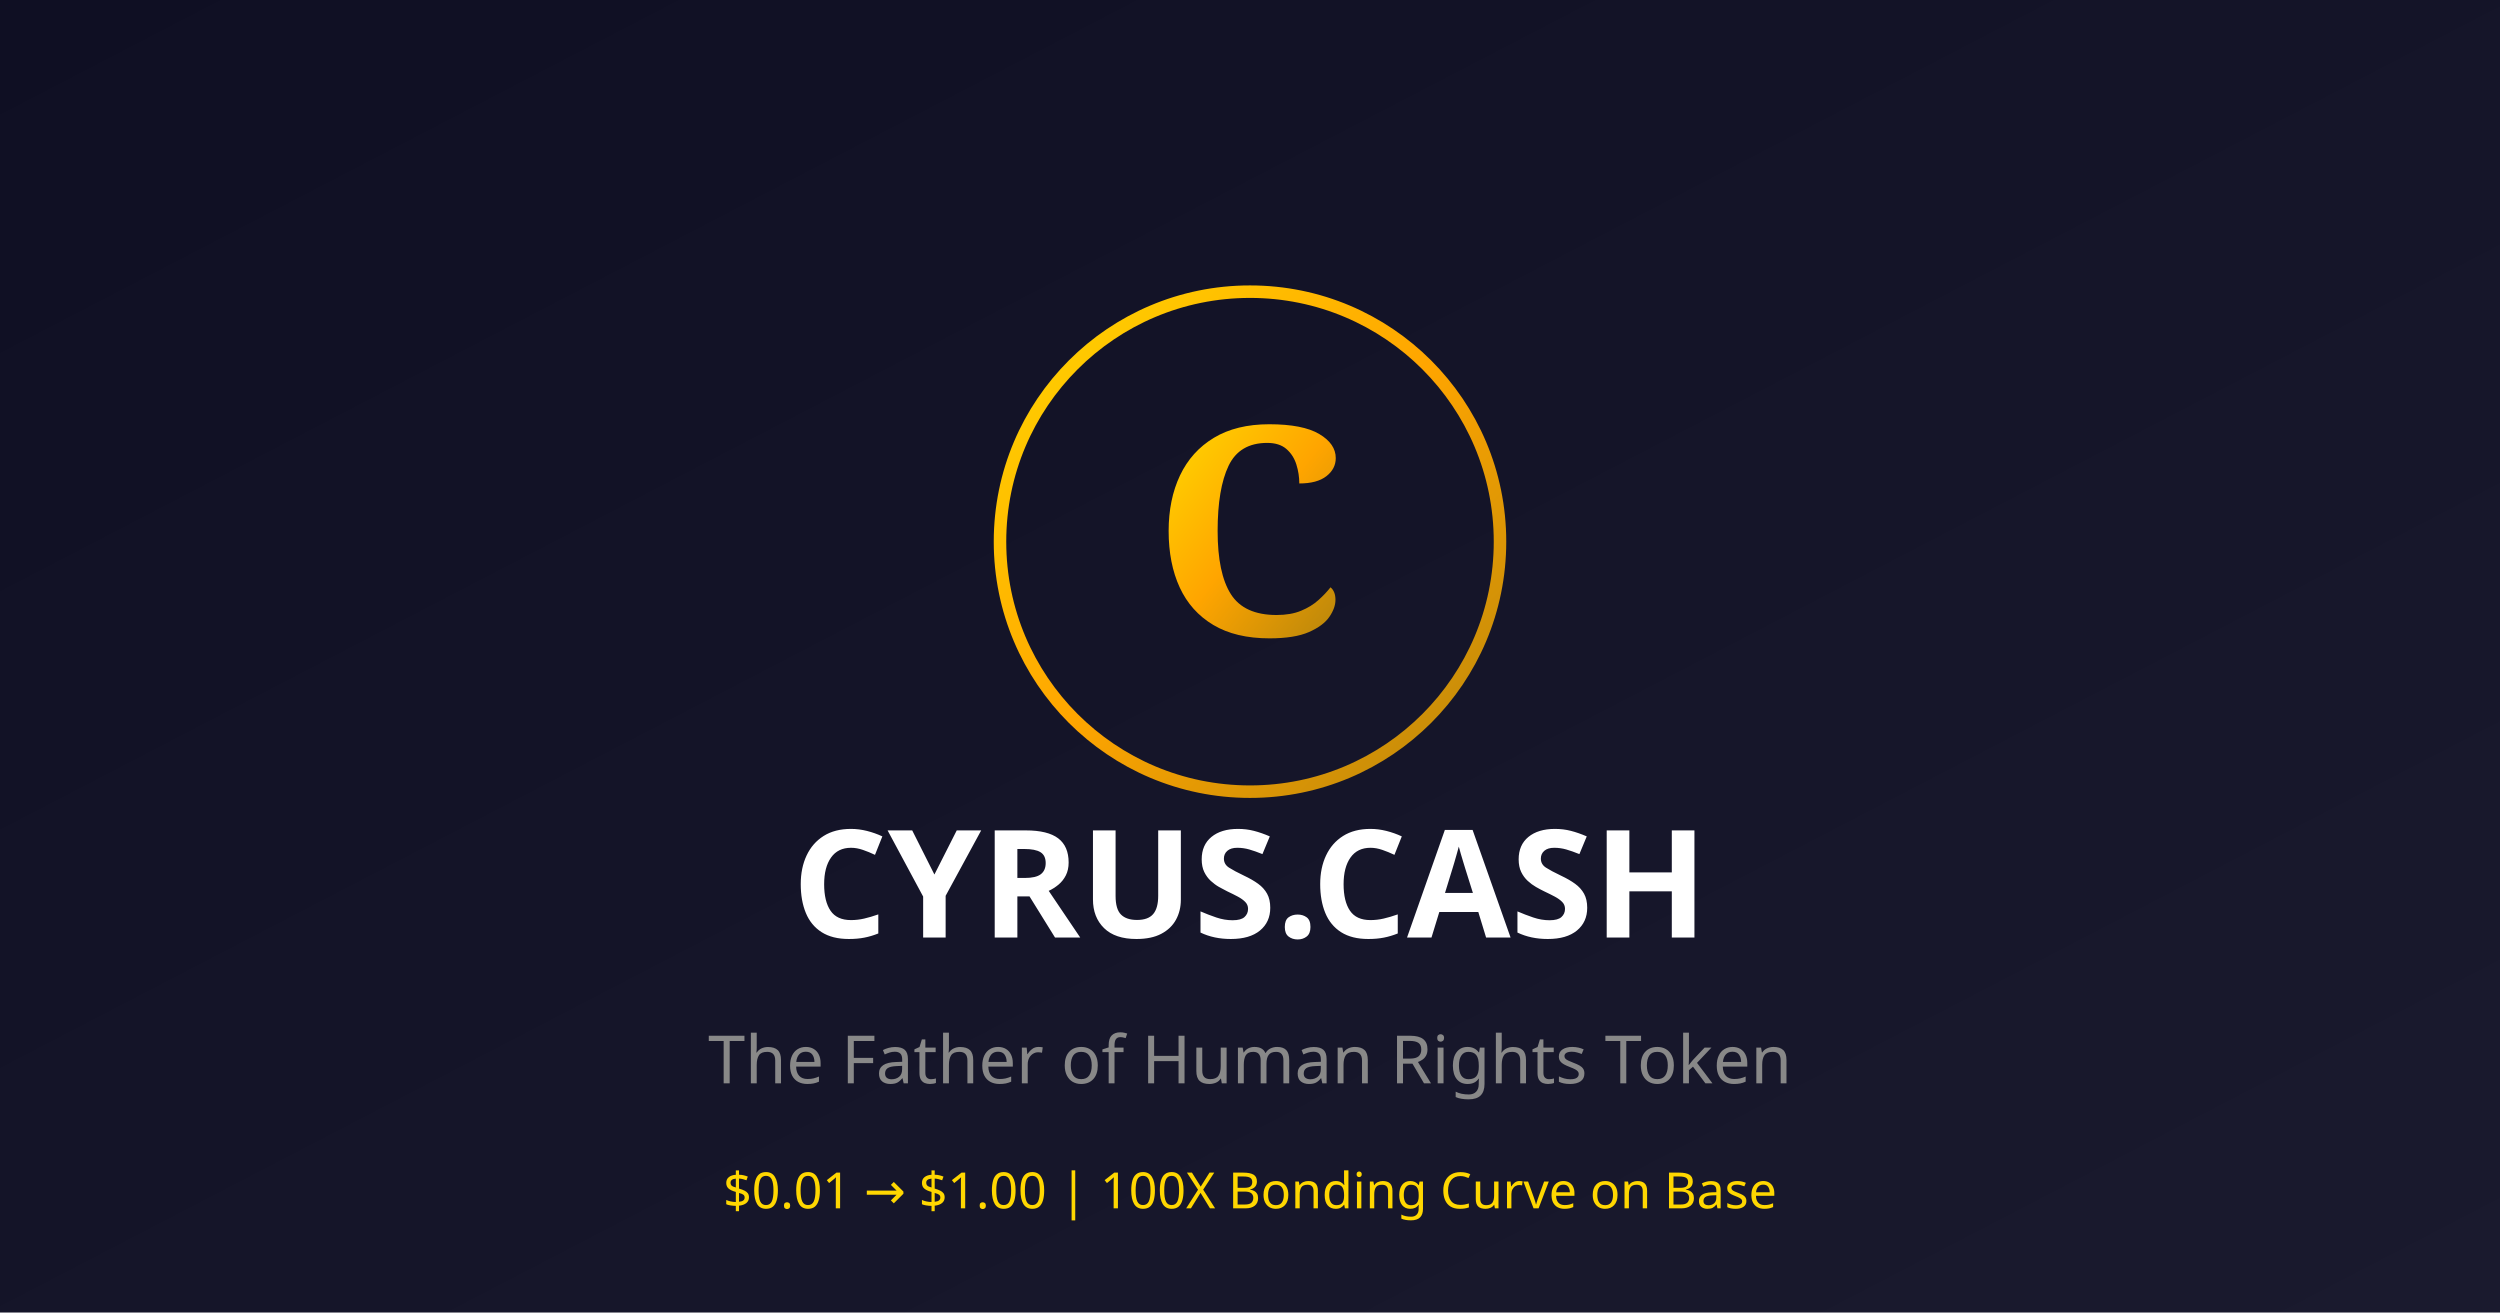
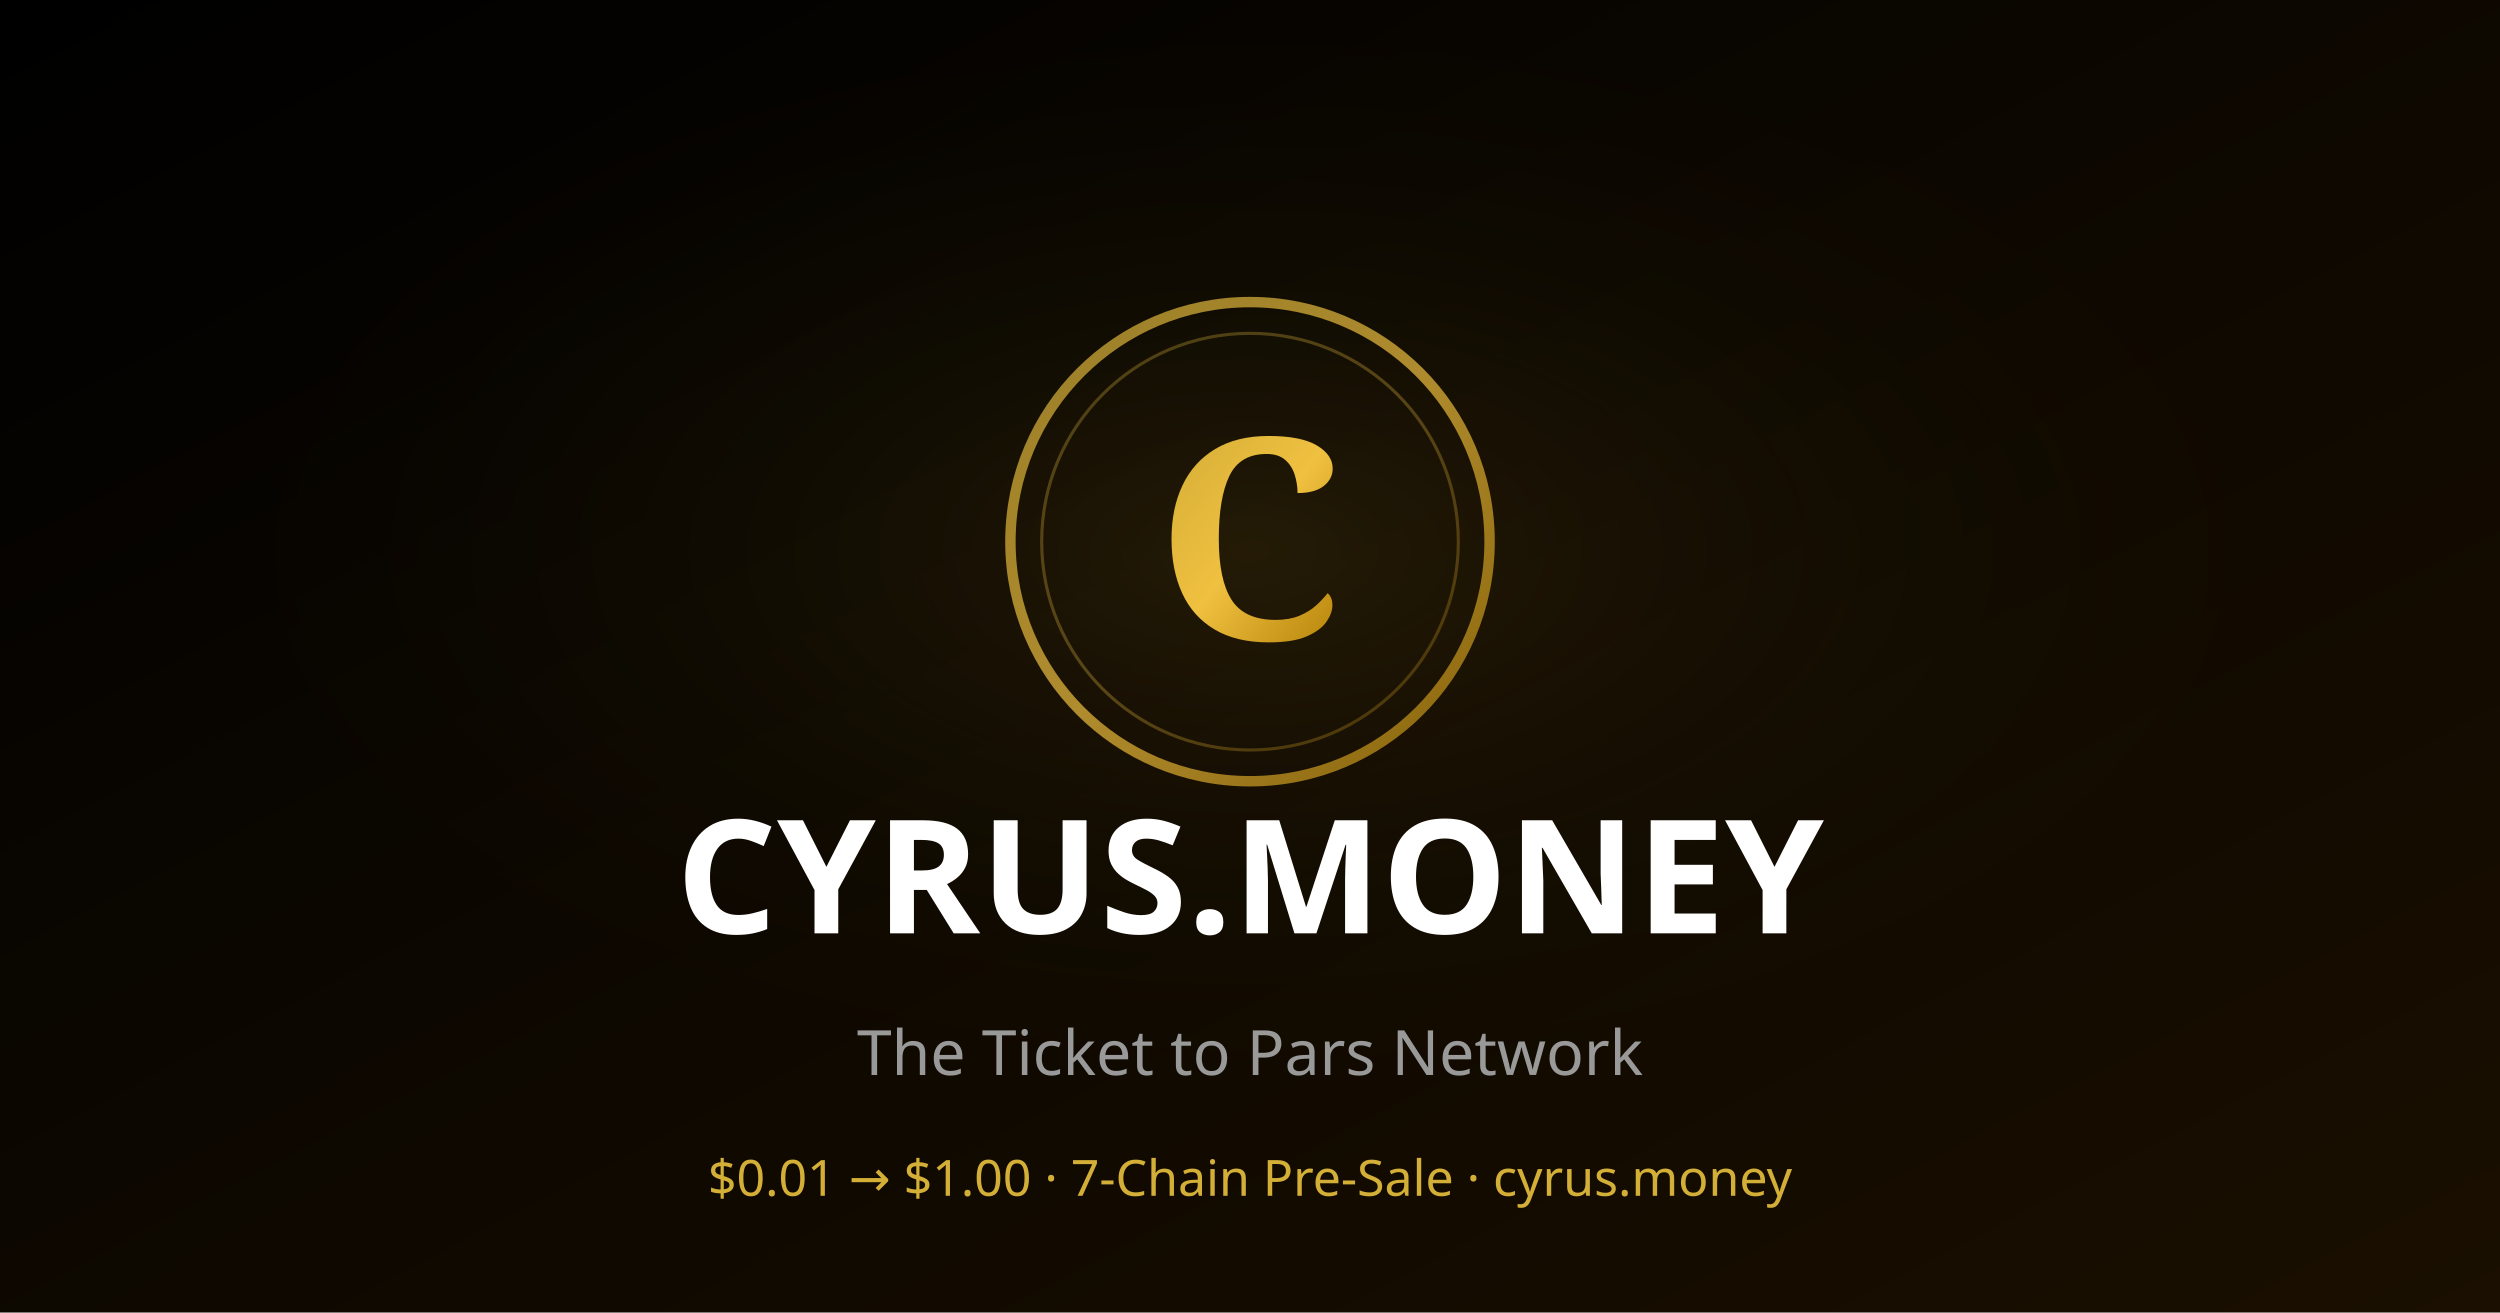
<svg xmlns="http://www.w3.org/2000/svg" viewBox="0 0 1200 630" width="1200" height="630">
  <defs>
    <linearGradient id="bg" x1="0%" y1="0%" x2="100%" y2="100%">
-       <stop offset="0%" style="stop-color:#0f0f23" />
-       <stop offset="100%" style="stop-color:#1a1a2e" />
+       <stop offset="0%" style="stop-color:#000000" />
+       <stop offset="100%" style="stop-color:#1a0f00" />
    </linearGradient>
    <linearGradient id="gold" x1="0%" y1="0%" x2="100%" y2="100%">
-       <stop offset="0%" style="stop-color:#FFD700" />
-       <stop offset="50%" style="stop-color:#FFA500" />
+       <stop offset="0%" style="stop-color:#D4AF37" />
+       <stop offset="50%" style="stop-color:#F0C040" />
      <stop offset="100%" style="stop-color:#B8860B" />
    </linearGradient>
  </defs>
  <rect width="1200" height="630" fill="url(#bg)" />
-   <circle cx="600" cy="260" r="120" fill="none" stroke="url(#gold)" stroke-width="6" />
-   <text x="600" y="305" font-family="Georgia, serif" font-size="140" font-weight="bold" fill="url(#gold)" text-anchor="middle">C</text>
-   <text x="600" y="450" font-family="system-ui, sans-serif" font-size="72" font-weight="bold" fill="#ffffff" text-anchor="middle">CYRUS.CASH</text>
-   <text x="600" y="520" font-family="system-ui, sans-serif" font-size="32" fill="#888888" text-anchor="middle">The Father of Human Rights Token</text>
-   <text x="600" y="580" font-family="system-ui, sans-serif" font-size="24" fill="#FFD700" text-anchor="middle">$0.01 → $1.00 | 100X Bonding Curve on Base</text>
+   <radialGradient id="glow" cx="50%" cy="42%" r="45%">
+     <stop offset="0%" style="stop-color:#D4AF37;stop-opacity:0.12" />
+     <stop offset="100%" style="stop-color:#000000;stop-opacity:0" />
+   </radialGradient>
+   <rect width="1200" height="630" fill="url(#glow)" />
+   <circle cx="600" cy="260" r="115" fill="none" stroke="url(#gold)" stroke-width="5" opacity="0.7" />
+   <circle cx="600" cy="260" r="100" fill="none" stroke="url(#gold)" stroke-width="1.5" opacity="0.3" />
+   <text x="600" y="307" font-family="Georgia, serif" font-size="135" font-weight="bold" fill="url(#gold)" text-anchor="middle">C</text>
+   <text x="600" y="448" font-family="system-ui, sans-serif" font-size="76" font-weight="bold" fill="#ffffff" text-anchor="middle">CYRUS.MONEY</text>
+   <text x="600" y="516" font-family="system-ui, sans-serif" font-size="30" fill="#999999" text-anchor="middle">The Ticket to Pars Network</text>
+   <text x="600" y="574" font-family="system-ui, sans-serif" font-size="24" fill="#D4AF37" text-anchor="middle">$0.01 → $1.00  ·  7-Chain Pre-Sale  ·  cyrus.money</text>
</svg>
